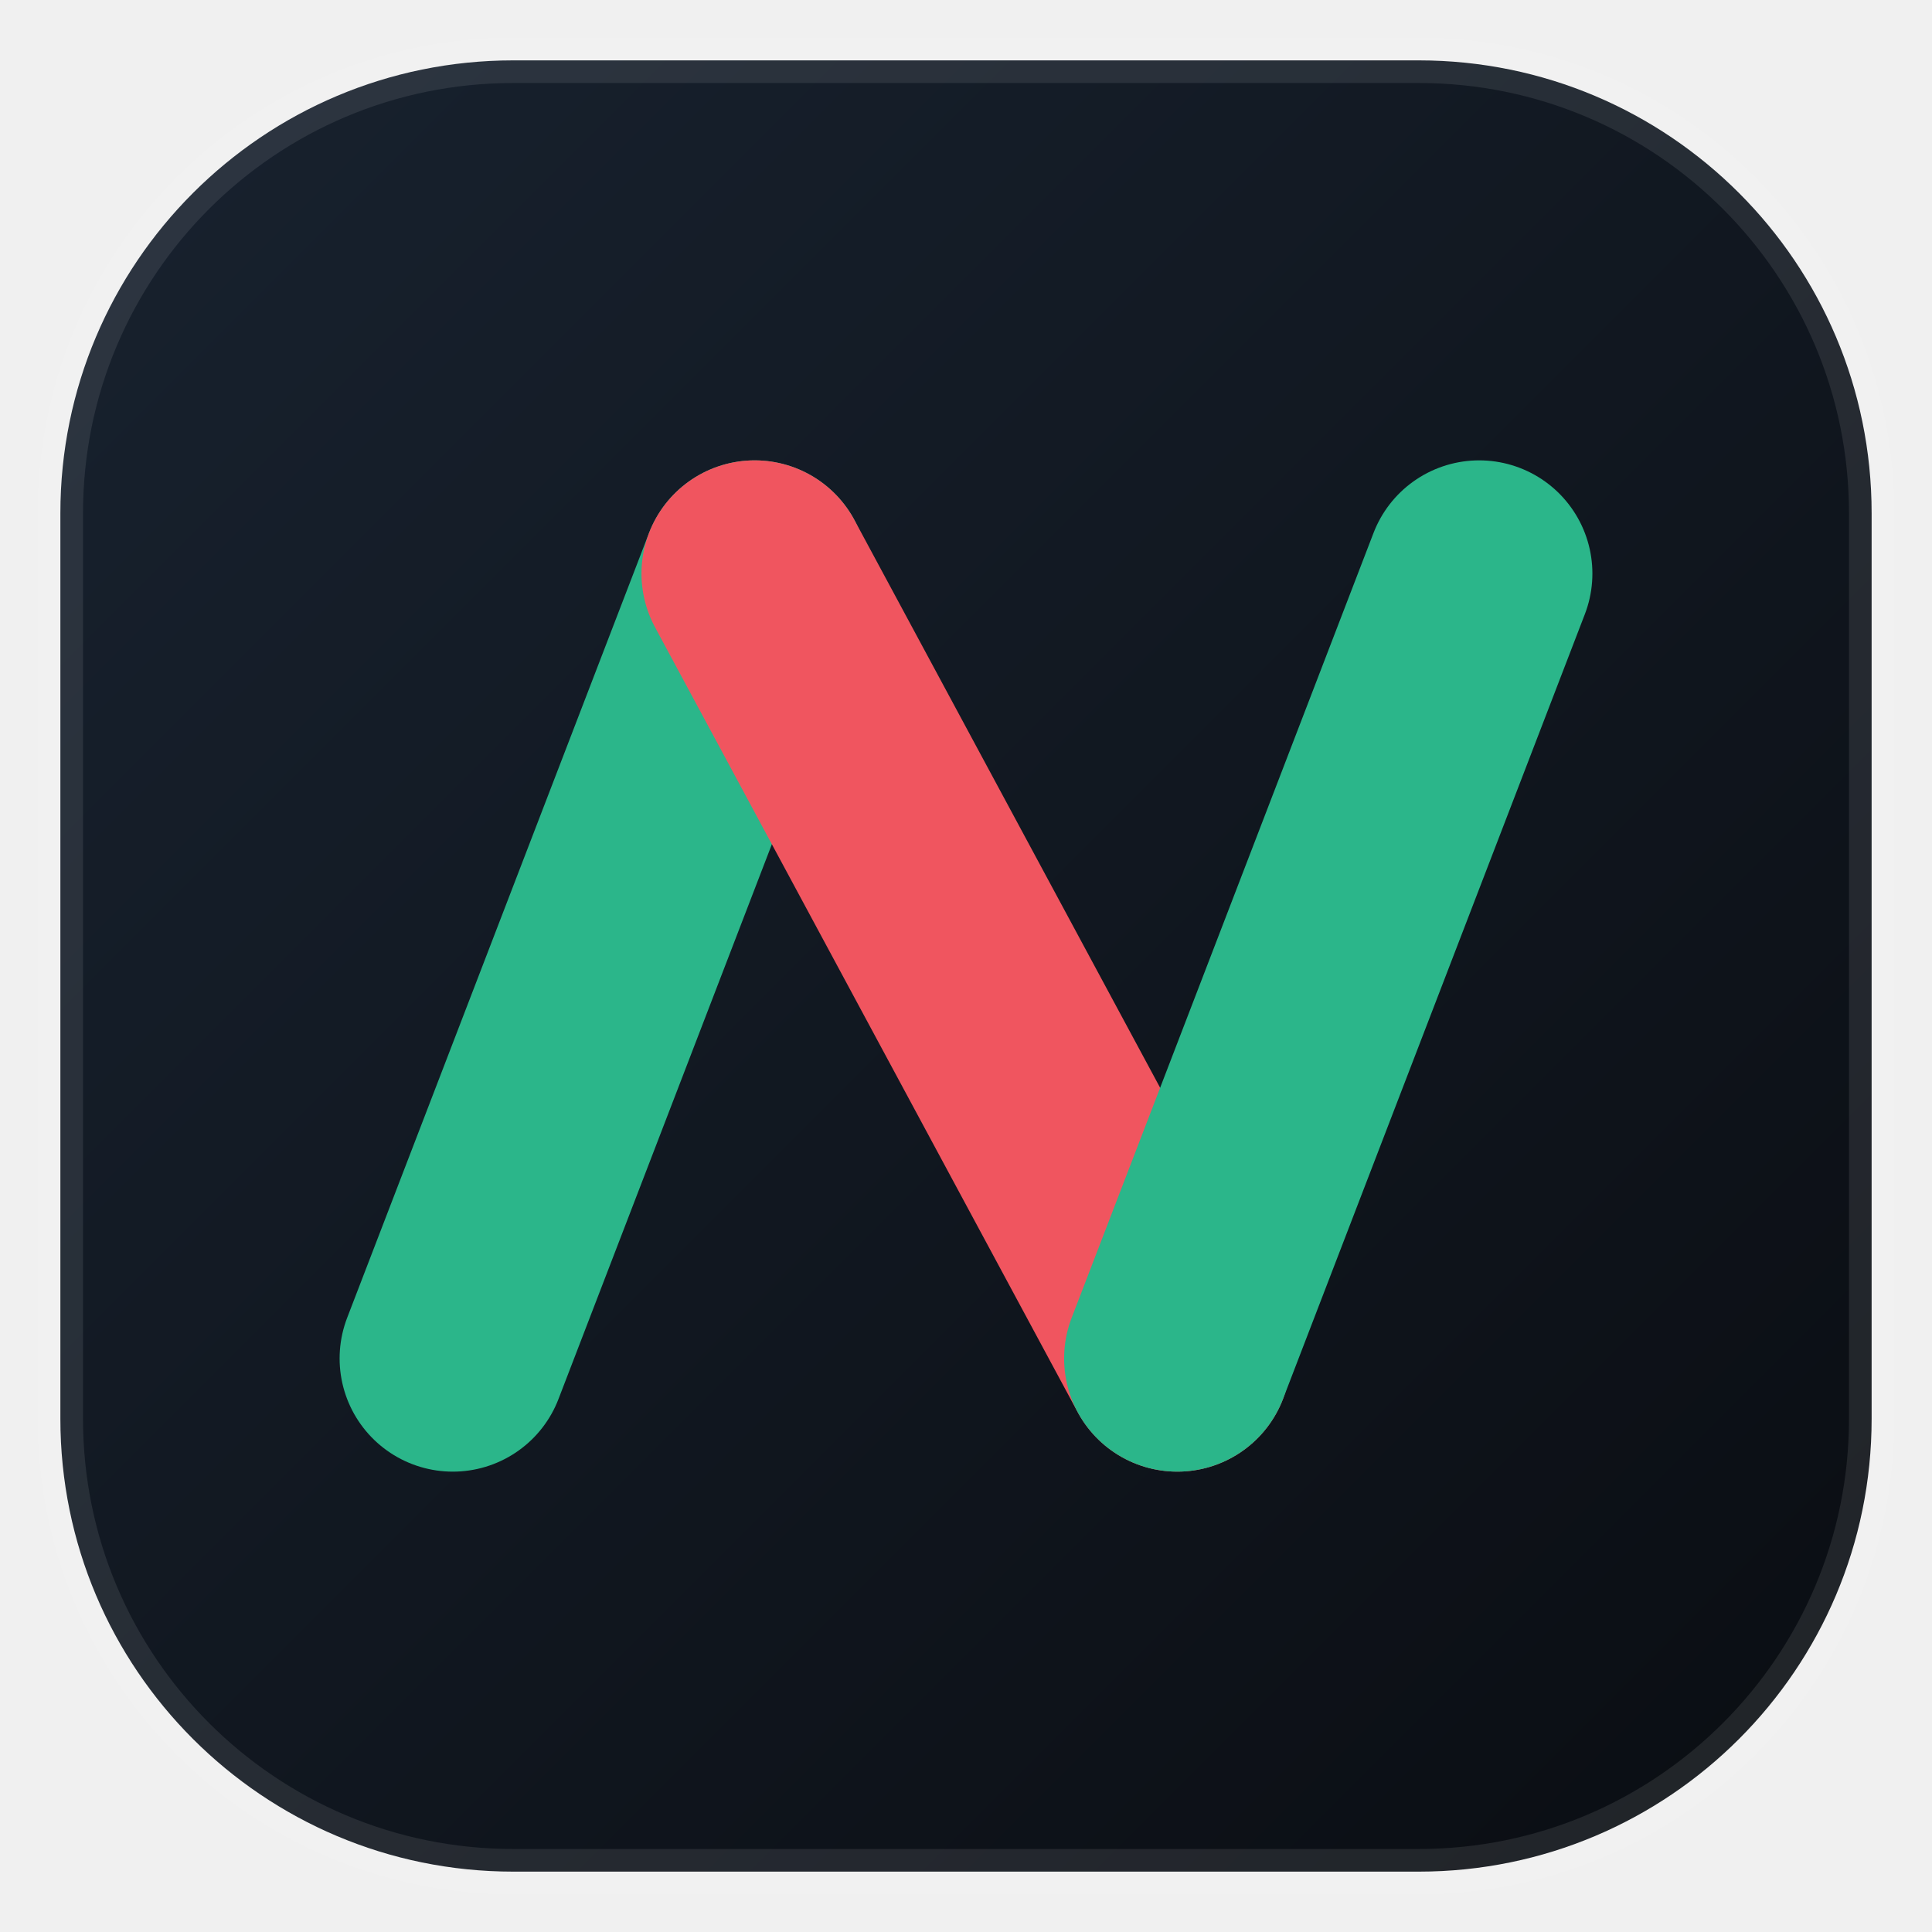
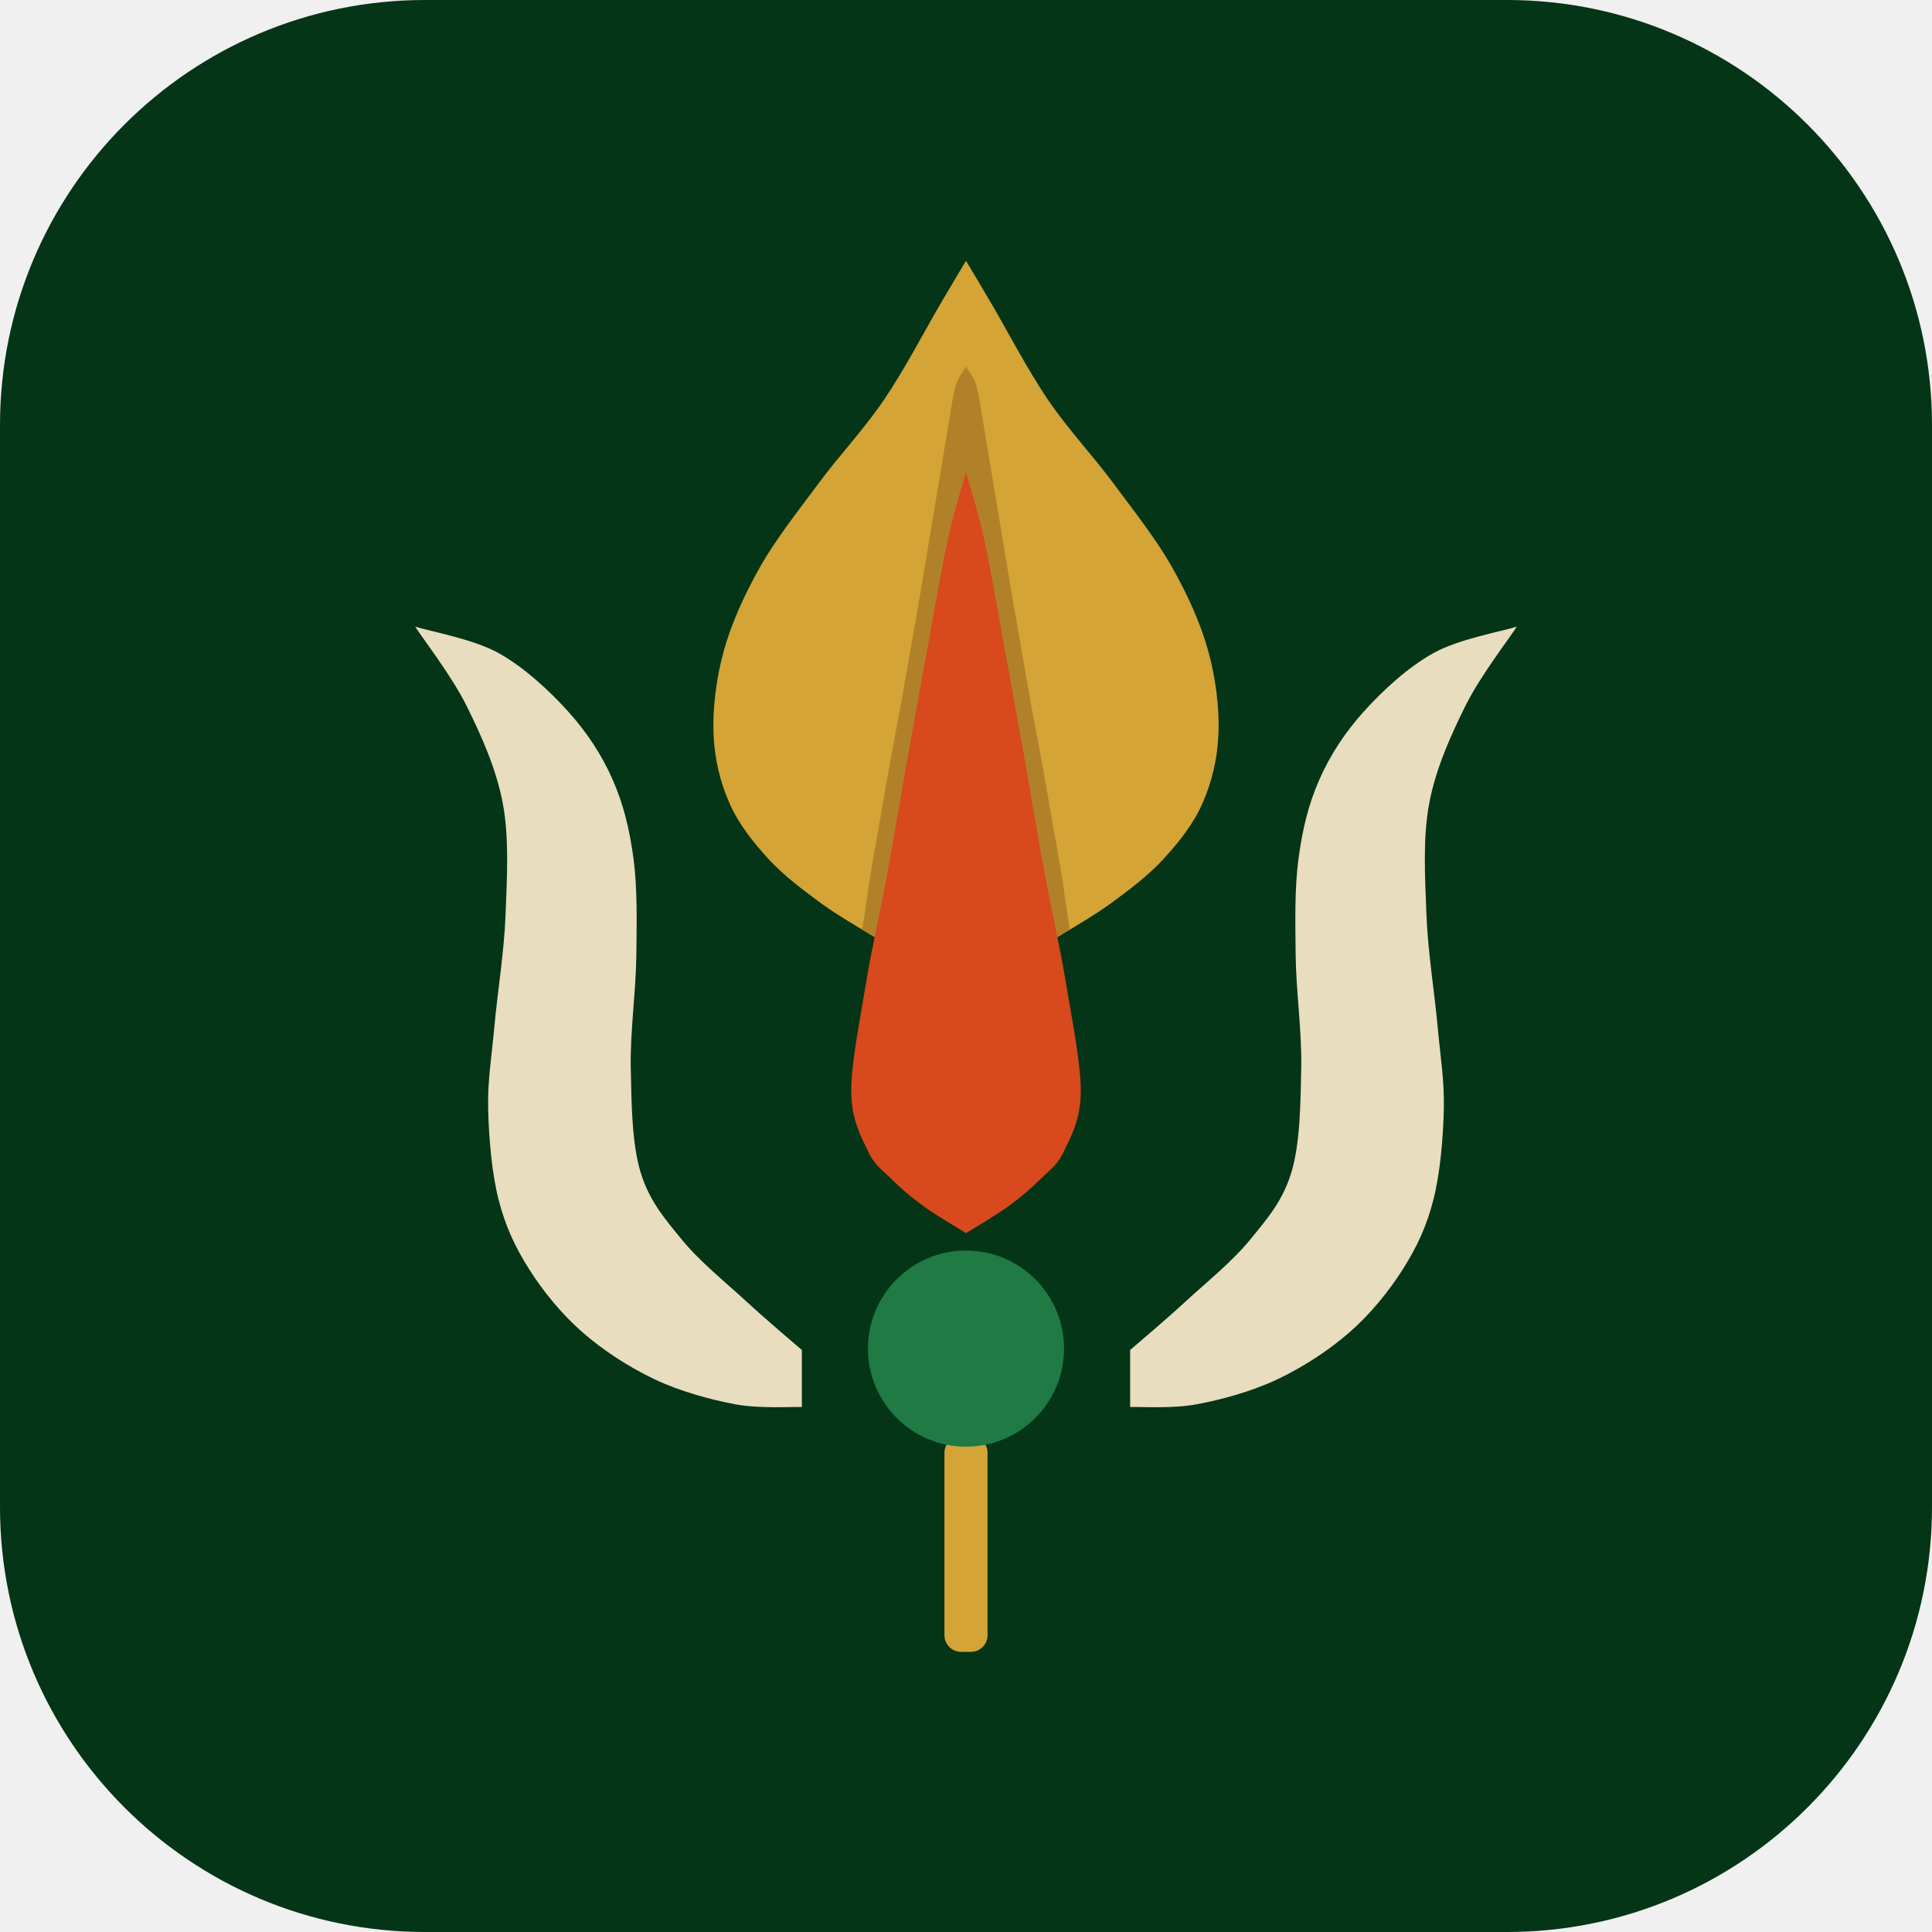
- <svg xmlns="http://www.w3.org/2000/svg" viewBox="0 0 64 64">
+ <svg xmlns="http://www.w3.org/2000/svg" viewBox="0.000 0.000 512.000 512.000" role="img" aria-label="Indra Quant">
  <defs>
-     <linearGradient id="nsb-bg" x1="0" y1="0" x2="1" y2="1">
-       <stop offset="0" stop-color="#18222f" />
-       <stop offset="1" stop-color="#0a0d12" />
-     </linearGradient>
+     <clipPath id="iq2c">
+       <path d="M0.00 0.00 C0.32 0.53 0.92 1.53 1.90 3.20 C2.88 4.87 4.45 7.87 5.90 10.00 C7.35 12.13 9.12 14.00 10.60 16.00 C12.08 18.00 13.67 20.00 14.80 22.00 C15.93 24.00 16.84 26.00 17.40 28.00 C17.96 30.00 18.22 32.17 18.15 34.00 C18.08 35.83 17.66 37.50 17.00 39.00 C16.34 40.50 15.30 41.80 14.20 43.00 C13.10 44.20 11.67 45.27 10.40 46.20 C9.13 47.13 7.23 48.20 6.60 48.60 L0.00 50.50 L-6.60 48.60 C-7.23 48.20 -9.13 47.13 -10.40 46.20 C-11.67 45.27 -13.10 44.20 -14.20 43.00 C-15.30 41.80 -16.34 40.50 -17.00 39.00 C-17.66 37.50 -18.08 35.83 -18.15 34.00 C-18.22 32.17 -17.96 30.00 -17.40 28.00 C-16.84 26.00 -15.93 24.00 -14.80 22.00 C-13.67 20.00 -12.08 18.00 -10.60 16.00 C-9.12 14.00 -7.35 12.13 -5.90 10.00 C-4.45 7.87 -2.88 4.87 -1.90 3.20 C-0.92 1.53 -0.32 0.53 0.00 0.00 Z" />
+     </clipPath>
  </defs>
-   <rect x="2" y="2" width="60" height="60" rx="15" fill="url(#nsb-bg)" stroke="#fff" stroke-opacity=".09" stroke-width="1.5" />
-   <g fill="none" stroke-linecap="round" stroke-linejoin="round" stroke-width="7.5">
-     <path d="M15 45 25 19" stroke="#2bb68a" />
-     <path d="M25 19 39 45" stroke="#f0555f" />
-     <path d="M39 45 49 19" stroke="#2bb68a" />
+   <rect width="512" height="512" rx="112.64" fill="#043516" />
+   <g transform="translate(256.000 69.120) scale(3.6864)">
+     <path d="M-39.60 26.30 C-38.98 27.25 -36.95 29.88 -35.90 32.00 C-34.85 34.12 -33.77 36.50 -33.30 39.00 C-32.83 41.50 -33.00 44.33 -33.10 47.00 C-33.20 49.67 -33.69 52.67 -33.90 55.00 C-34.11 57.33 -34.40 58.92 -34.35 61.00 C-34.30 63.08 -34.09 65.58 -33.60 67.50 C-33.11 69.42 -32.40 70.92 -31.40 72.50 C-30.40 74.08 -29.10 75.68 -27.60 77.00 C-26.10 78.32 -24.23 79.53 -22.40 80.40 C-20.57 81.27 -18.37 81.87 -16.60 82.20 C-14.83 82.53 -12.60 82.37 -11.80 82.40 L-11.80 78.30 C-12.47 77.72 -14.37 76.12 -15.80 74.80 C-17.23 73.48 -19.13 71.95 -20.40 70.40 C-21.67 68.85 -22.78 67.57 -23.40 65.50 C-24.02 63.43 -24.05 60.58 -24.10 58.00 C-24.15 55.42 -23.73 52.50 -23.70 50.00 C-23.67 47.50 -23.62 45.12 -23.90 43.00 C-24.18 40.88 -24.62 39.07 -25.40 37.30 C-26.18 35.53 -27.23 33.92 -28.60 32.40 C-29.97 30.88 -31.77 29.22 -33.60 28.20 C-35.43 27.18 -38.60 26.62 -39.60 26.30 Z" fill="#e8ddbf" />
+     <path d="M39.60 26.30 C38.98 27.25 36.95 29.88 35.90 32.00 C34.85 34.12 33.77 36.50 33.30 39.00 C32.83 41.50 33.00 44.33 33.10 47.00 C33.20 49.67 33.69 52.67 33.90 55.00 C34.11 57.33 34.40 58.92 34.35 61.00 C34.30 63.08 34.09 65.58 33.60 67.50 C33.11 69.42 32.40 70.92 31.40 72.50 C30.40 74.08 29.10 75.68 27.60 77.00 C26.10 78.32 24.23 79.53 22.40 80.40 C20.57 81.27 18.37 81.87 16.60 82.20 C14.83 82.53 12.60 82.37 11.80 82.40 L11.80 78.30 C12.47 77.72 14.37 76.12 15.80 74.80 C17.23 73.48 19.13 71.95 20.40 70.40 C21.67 68.85 22.78 67.57 23.40 65.50 C24.02 63.43 24.05 60.58 24.10 58.00 C24.15 55.42 23.73 52.50 23.70 50.00 C23.67 47.50 23.62 45.12 23.90 43.00 C24.18 40.88 24.62 39.07 25.40 37.30 C26.18 35.53 27.23 33.92 28.60 32.40 C29.97 30.88 31.77 29.22 33.60 28.20 C35.43 27.18 38.60 26.62 39.60 26.30 Z" fill="#e8ddbf" />
+     <path d="M0.00 0.00 C0.32 0.53 0.92 1.53 1.90 3.20 C2.88 4.87 4.45 7.87 5.90 10.00 C7.35 12.13 9.12 14.00 10.60 16.00 C12.08 18.00 13.67 20.00 14.80 22.00 C15.93 24.00 16.84 26.00 17.40 28.00 C17.96 30.00 18.22 32.17 18.15 34.00 C18.08 35.83 17.66 37.50 17.00 39.00 C16.34 40.50 15.30 41.80 14.20 43.00 C13.10 44.20 11.67 45.27 10.40 46.20 C9.13 47.13 7.23 48.20 6.60 48.60 L0.00 50.50 L-6.60 48.60 C-7.23 48.20 -9.13 47.13 -10.40 46.20 C-11.67 45.27 -13.10 44.20 -14.20 43.00 C-15.30 41.80 -16.34 40.50 -17.00 39.00 C-17.66 37.50 -18.08 35.83 -18.15 34.00 C-18.22 32.17 -17.96 30.00 -17.40 28.00 C-16.84 26.00 -15.93 24.00 -14.80 22.00 C-13.67 20.00 -12.08 18.00 -10.60 16.00 C-9.12 14.00 -7.35 12.13 -5.90 10.00 C-4.45 7.87 -2.88 4.87 -1.90 3.20 C-0.92 1.53 -0.32 0.53 0.00 0.00 Z" fill="#d4a437" />
+     <path d="M0.00 7.60 C0.12 7.83 0.53 8.27 0.75 9.00 C0.97 9.73 1.12 11.00 1.30 12.00 C1.48 13.00 1.63 14.00 1.80 15.00 C1.97 16.00 2.05 16.50 2.30 18.00 C2.55 19.50 3.02 22.33 3.30 24.00 C3.58 25.67 3.77 26.67 4.00 28.00 C4.23 29.33 4.46 30.67 4.70 32.00 C4.94 33.33 5.21 34.67 5.45 36.00 C5.69 37.33 5.92 38.67 6.15 40.00 C6.38 41.33 6.63 42.67 6.85 44.00 C7.07 45.33 7.23 46.67 7.45 48.00 C7.67 49.33 7.85 50.12 8.20 52.00 C8.55 53.88 9.53 57.20 9.55 59.30 C9.58 61.40 9.09 62.93 8.35 64.60 C7.61 66.27 6.49 68.07 5.10 69.30 C3.71 70.53 0.85 71.55 0.00 72.00 C-0.85 71.55 -3.71 70.53 -5.10 69.30 C-6.49 68.07 -7.61 66.27 -8.35 64.60 C-9.09 62.93 -9.58 61.40 -9.55 59.30 C-9.53 57.20 -8.55 53.88 -8.20 52.00 C-7.85 50.12 -7.67 49.33 -7.45 48.00 C-7.23 46.67 -7.07 45.33 -6.85 44.00 C-6.63 42.67 -6.38 41.33 -6.15 40.00 C-5.92 38.67 -5.69 37.33 -5.45 36.00 C-5.21 34.67 -4.94 33.33 -4.70 32.00 C-4.46 30.67 -4.23 29.33 -4.00 28.00 C-3.77 26.67 -3.58 25.67 -3.30 24.00 C-3.02 22.33 -2.55 19.50 -2.30 18.00 C-2.05 16.50 -1.97 16.00 -1.80 15.00 C-1.63 14.00 -1.48 13.00 -1.30 12.00 C-1.12 11.00 -0.97 9.73 -0.75 9.00 C-0.53 8.27 -0.12 7.83 0.00 7.60 Z" fill="#b1812a" clip-path="url(#iq2c)" />
+     <path d="M0.00 15.20 C0.22 16.00 0.83 17.87 1.30 20.00 C1.77 22.13 2.31 25.33 2.80 28.00 C3.29 30.67 3.77 33.33 4.25 36.00 C4.72 38.67 5.16 41.33 5.65 44.00 C6.14 46.67 6.77 49.37 7.20 52.00 C7.63 54.63 8.28 57.80 8.25 59.80 C8.22 61.80 7.53 62.97 7.05 64.00 C6.57 65.03 6.04 65.33 5.37 66.00 C4.70 66.67 3.90 67.35 3.00 68.00 C2.10 68.65 0.50 69.58 0.00 69.90 C-0.50 69.58 -2.10 68.65 -3.00 68.00 C-3.90 67.35 -4.70 66.67 -5.37 66.00 C-6.04 65.33 -6.57 65.03 -7.05 64.00 C-7.53 62.97 -8.22 61.80 -8.25 59.80 C-8.28 57.80 -7.63 54.63 -7.20 52.00 C-6.77 49.37 -6.14 46.67 -5.65 44.00 C-5.16 41.33 -4.72 38.67 -4.25 36.00 C-3.77 33.33 -3.29 30.67 -2.80 28.00 C-2.31 25.33 -1.77 22.13 -1.30 20.00 C-0.83 17.87 -0.22 16.00 0.00 15.20 Z" fill="#d8491e" />
+     <rect x="-1.55" y="84.5" width="3.1" height="15.50" rx="1.2" fill="#d4a437" />
+     <circle cx="0" cy="78.2" r="7.05" fill="#1f7a44" />
  </g>
</svg>
